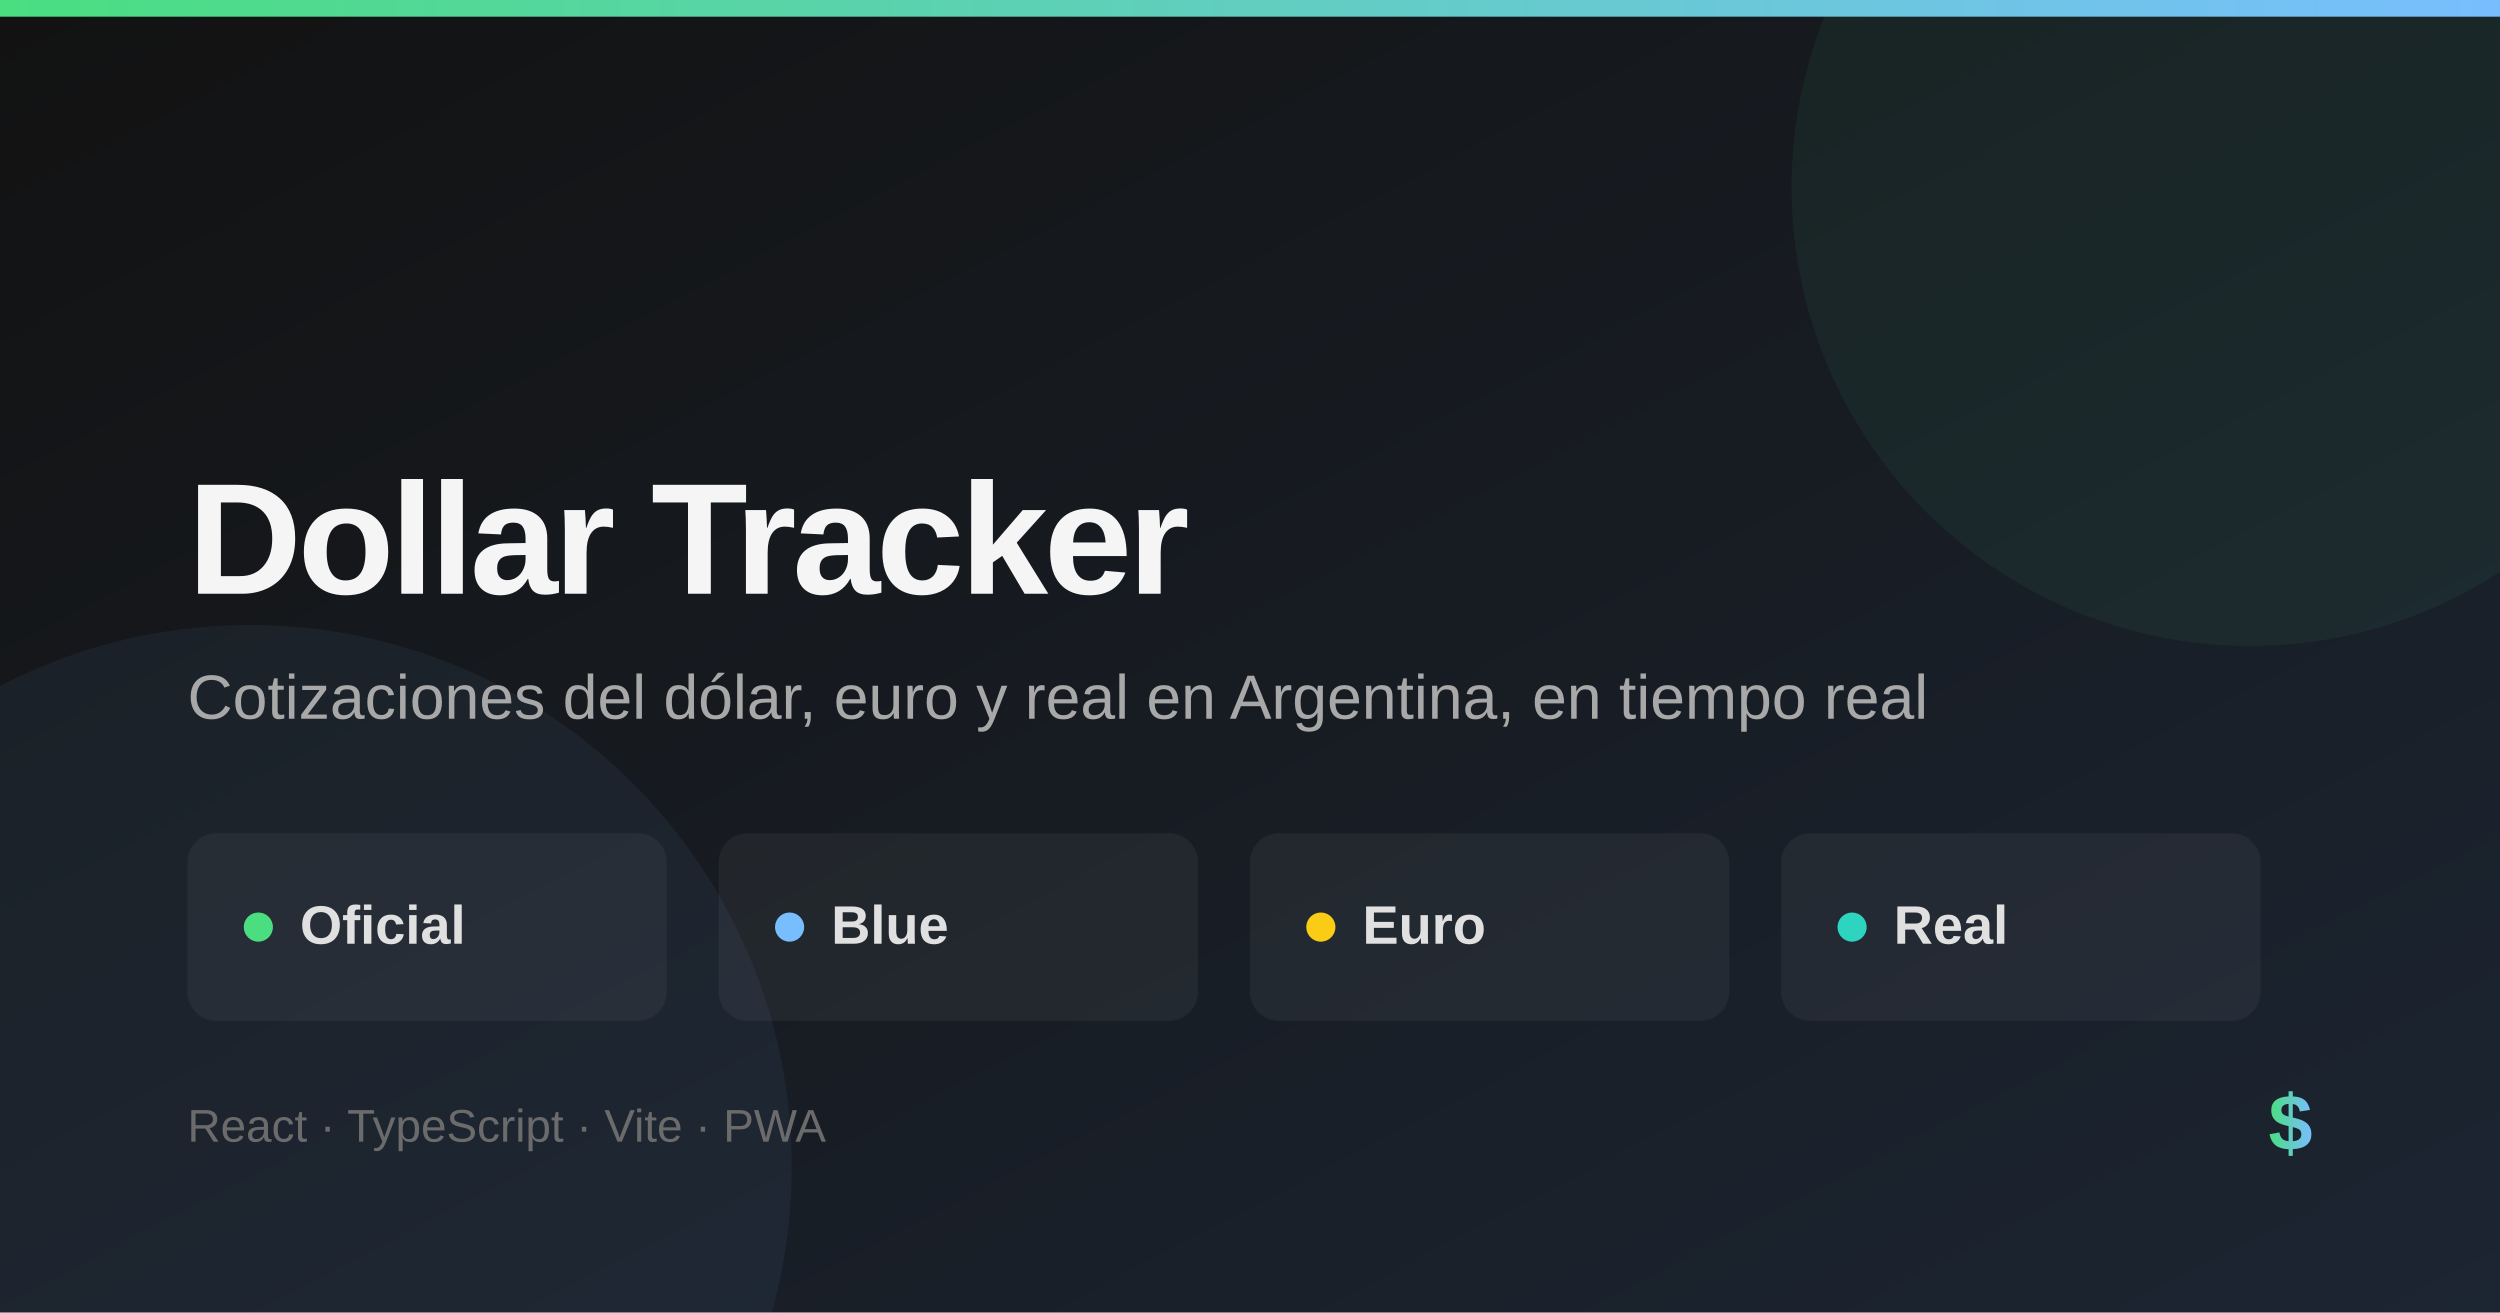
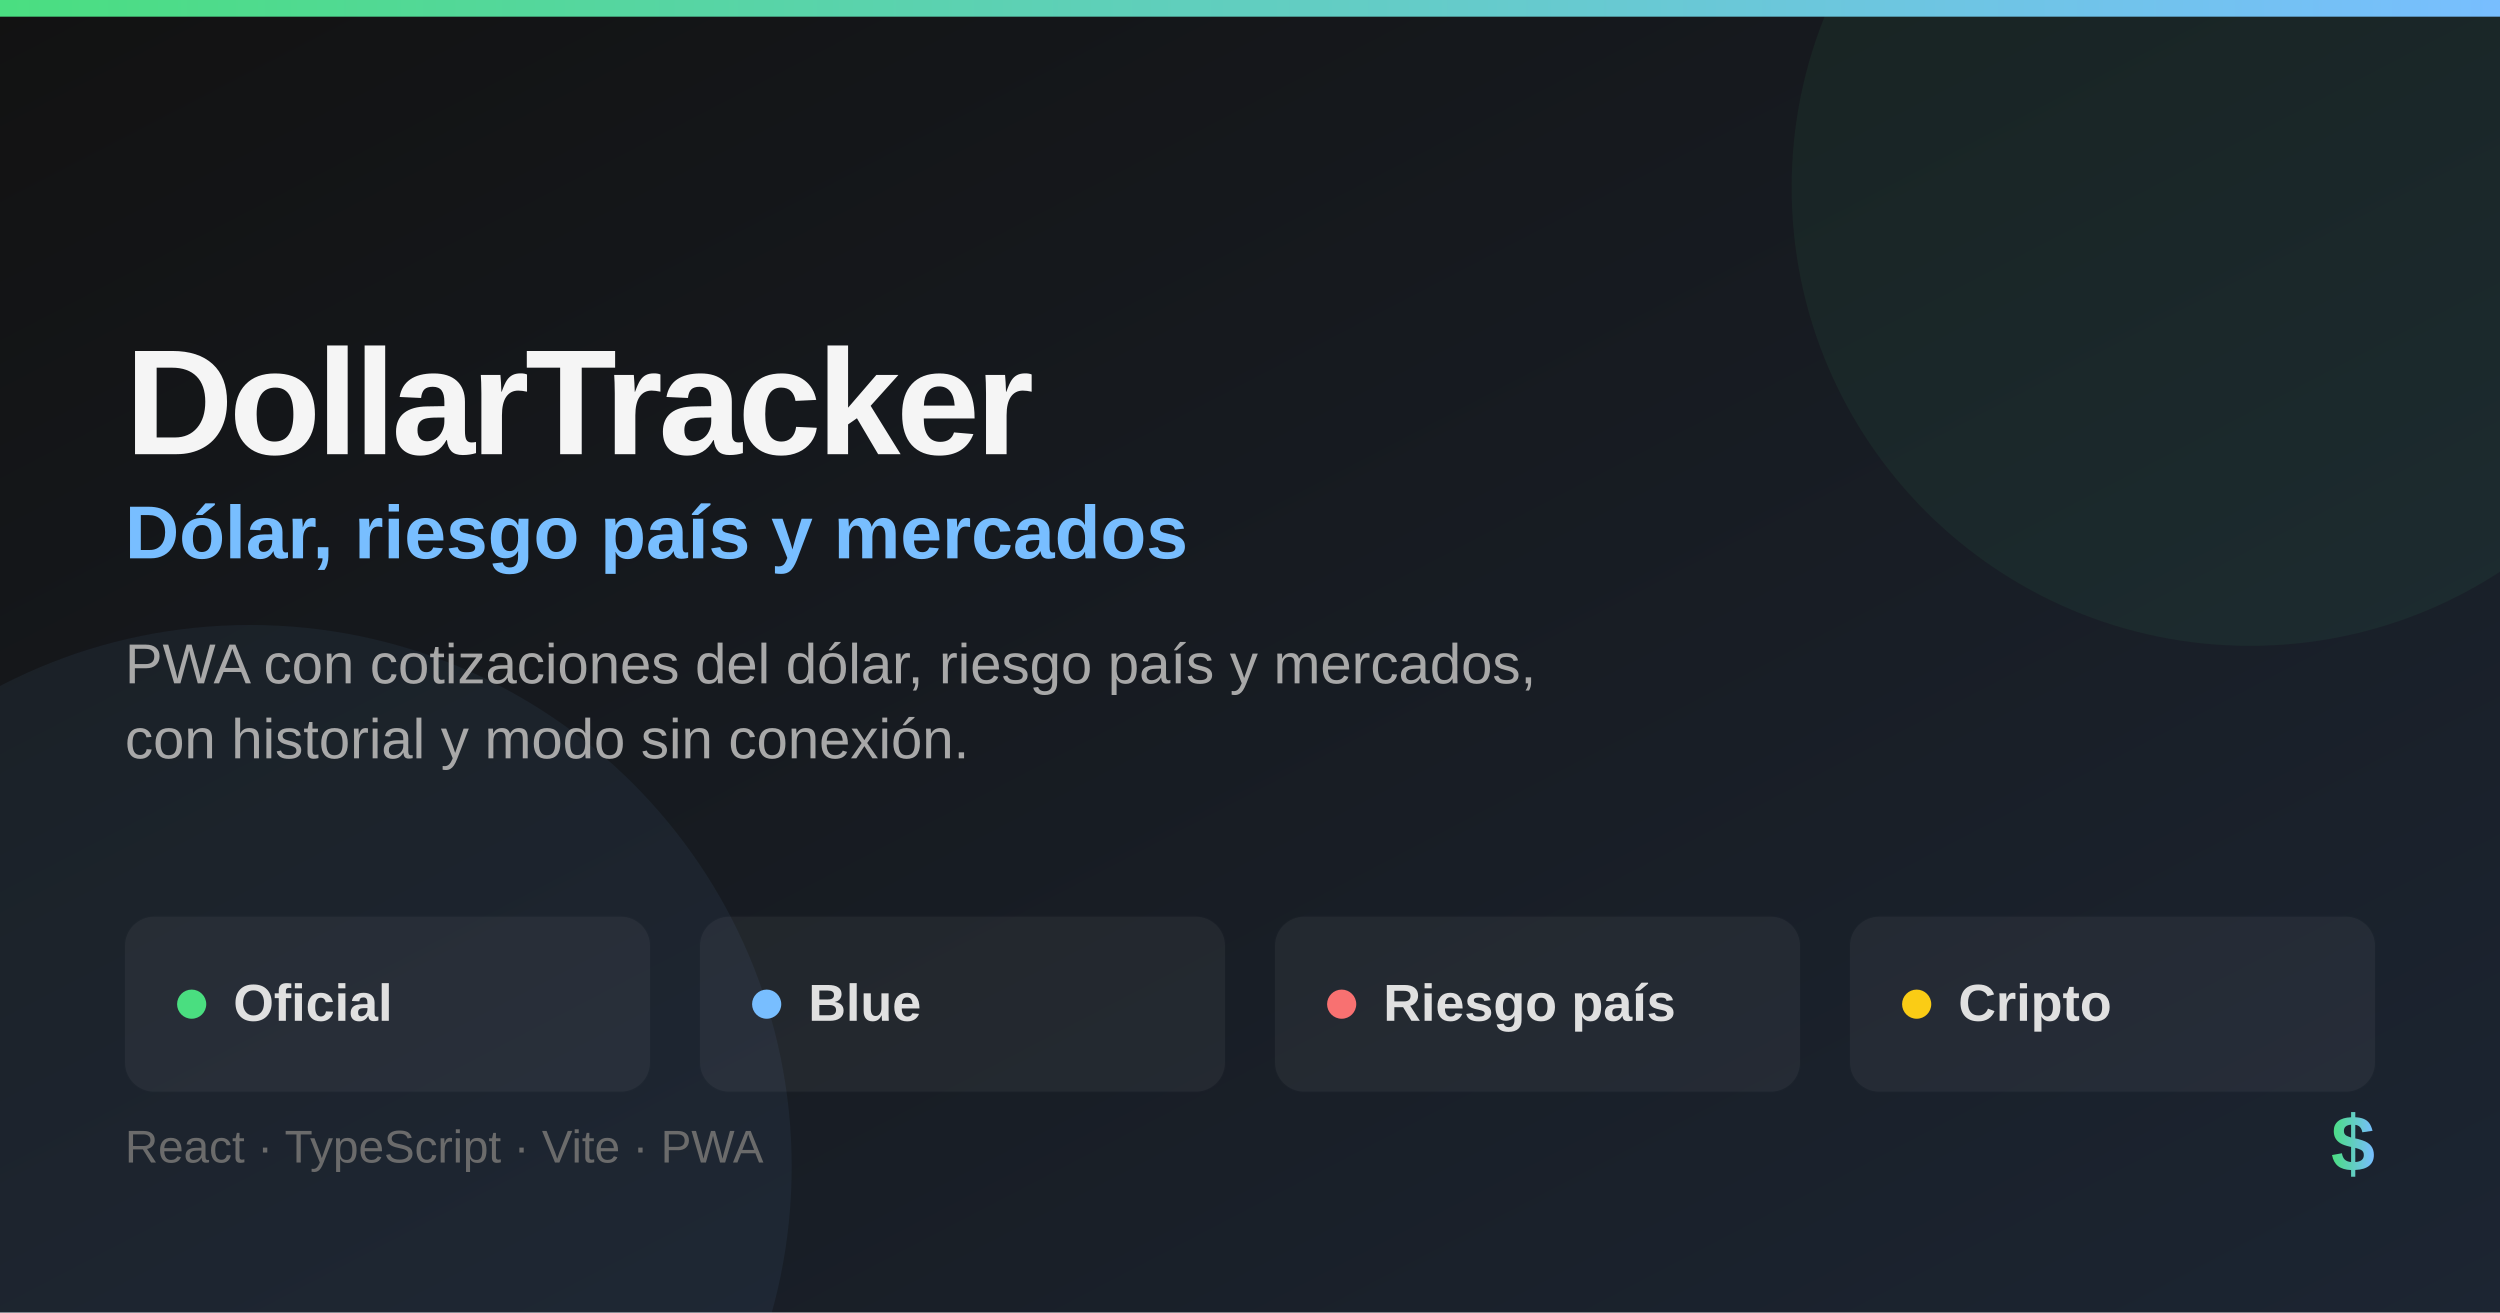
<svg xmlns="http://www.w3.org/2000/svg" width="1200" height="630" viewBox="0 0 1200 630">
  <defs>
    <linearGradient id="bg" x1="0%" y1="0%" x2="100%" y2="100%">
      <stop offset="0%" stop-color="#121212" />
      <stop offset="100%" stop-color="#1c2532" />
    </linearGradient>
    <linearGradient id="accent" x1="0%" y1="0%" x2="100%" y2="0%">
      <stop offset="0%" stop-color="#4ade80" />
      <stop offset="100%" stop-color="#78beff" />
    </linearGradient>
  </defs>
  <rect width="1200" height="630" fill="url(#bg)" />
  <circle cx="1080" cy="90" r="220" fill="#4ade80" opacity="0.06" />
  <circle cx="120" cy="560" r="260" fill="#78beff" opacity="0.06" />
  <rect x="0" y="0" width="1200" height="8" fill="url(#accent)" />
-   <text x="90" y="285" font-family="Segoe UI, Arial, sans-serif" font-size="76" font-weight="700" fill="#f5f5f5" letter-spacing="-2">
-     Dollar Tracker
-   </text>
-   <text x="90" y="345" font-family="Segoe UI, Arial, sans-serif" font-size="30" fill="#a8a8a8">
-     Cotizaciones del dólar, euro y real en Argentina, en tiempo real
-   </text>
+   <text x="60" y="218" font-family="Segoe UI, Arial, sans-serif" font-size="72" font-weight="700" fill="#f5f5f5" letter-spacing="-2">DollarTracker</text>
+   <text x="60" y="268" font-family="Segoe UI, Arial, sans-serif" font-size="36" font-weight="600" fill="#78beff">Dólar, riesgo país y mercados</text>
  <g font-family="Segoe UI, Arial, sans-serif">
-     <g transform="translate(90,400)">
-       <rect width="230" height="90" rx="14" fill="#ffffff" opacity="0.05" stroke="#ffffff" stroke-opacity="0.12" />
-       <circle cx="34" cy="45" r="7" fill="#4ade80" />
-       <text x="54" y="53" font-size="26" font-weight="600" fill="#e0e0e0">Oficial</text>
+     <text x="60" y="328" font-size="27" fill="#a8a8a8">PWA con cotizaciones del dólar, riesgo país y mercados,</text>
+     <text x="60" y="364" font-size="27" fill="#a8a8a8">con historial y modo sin conexión.</text>
+   </g>
+   <g font-family="Segoe UI, Arial, sans-serif">
+     <g transform="translate(60,440)">
+       <rect width="252" height="84" rx="14" fill="#ffffff" opacity="0.05" stroke="#ffffff" stroke-opacity="0.12" />
+       <circle cx="32" cy="42" r="7" fill="#4ade80" />
+       <text x="52" y="50" font-size="25" font-weight="600" fill="#e0e0e0">Oficial</text>
    </g>
-     <g transform="translate(345,400)">
-       <rect width="230" height="90" rx="14" fill="#ffffff" opacity="0.05" stroke="#ffffff" stroke-opacity="0.12" />
-       <circle cx="34" cy="45" r="7" fill="#78beff" />
-       <text x="54" y="53" font-size="26" font-weight="600" fill="#e0e0e0">Blue</text>
+     <g transform="translate(336,440)">
+       <rect width="252" height="84" rx="14" fill="#ffffff" opacity="0.05" stroke="#ffffff" stroke-opacity="0.12" />
+       <circle cx="32" cy="42" r="7" fill="#78beff" />
+       <text x="52" y="50" font-size="25" font-weight="600" fill="#e0e0e0">Blue</text>
    </g>
-     <g transform="translate(600,400)">
-       <rect width="230" height="90" rx="14" fill="#ffffff" opacity="0.05" stroke="#ffffff" stroke-opacity="0.12" />
-       <circle cx="34" cy="45" r="7" fill="#facc15" />
-       <text x="54" y="53" font-size="26" font-weight="600" fill="#e0e0e0">Euro</text>
+     <g transform="translate(612,440)">
+       <rect width="252" height="84" rx="14" fill="#ffffff" opacity="0.05" stroke="#ffffff" stroke-opacity="0.12" />
+       <circle cx="32" cy="42" r="7" fill="#f87171" />
+       <text x="52" y="50" font-size="25" font-weight="600" fill="#e0e0e0">Riesgo país</text>
    </g>
-     <g transform="translate(855,400)">
-       <rect width="230" height="90" rx="14" fill="#ffffff" opacity="0.05" stroke="#ffffff" stroke-opacity="0.12" />
-       <circle cx="34" cy="45" r="7" fill="#2dd4bf" />
-       <text x="54" y="53" font-size="26" font-weight="600" fill="#e0e0e0">Real</text>
+     <g transform="translate(888,440)">
+       <rect width="252" height="84" rx="14" fill="#ffffff" opacity="0.05" stroke="#ffffff" stroke-opacity="0.12" />
+       <circle cx="32" cy="42" r="7" fill="#facc15" />
+       <text x="52" y="50" font-size="25" font-weight="600" fill="#e0e0e0">Cripto</text>
    </g>
  </g>
-   <text x="90" y="548" font-family="Segoe UI, Arial, sans-serif" font-size="22" fill="#6b6b6b">
-     React · TypeScript · Vite · PWA
-   </text>
-   <text x="1110" y="552" font-family="Segoe UI, Arial, sans-serif" font-size="38" font-weight="700" fill="url(#accent)" text-anchor="end">
-     $
-   </text>
+   <text x="60" y="558" font-family="Segoe UI, Arial, sans-serif" font-size="22" fill="#6b6b6b">React · TypeScript · Vite · PWA</text>
+   <text x="1140" y="562" font-family="Segoe UI, Arial, sans-serif" font-size="38" font-weight="700" fill="url(#accent)" text-anchor="end">$</text>
</svg>
